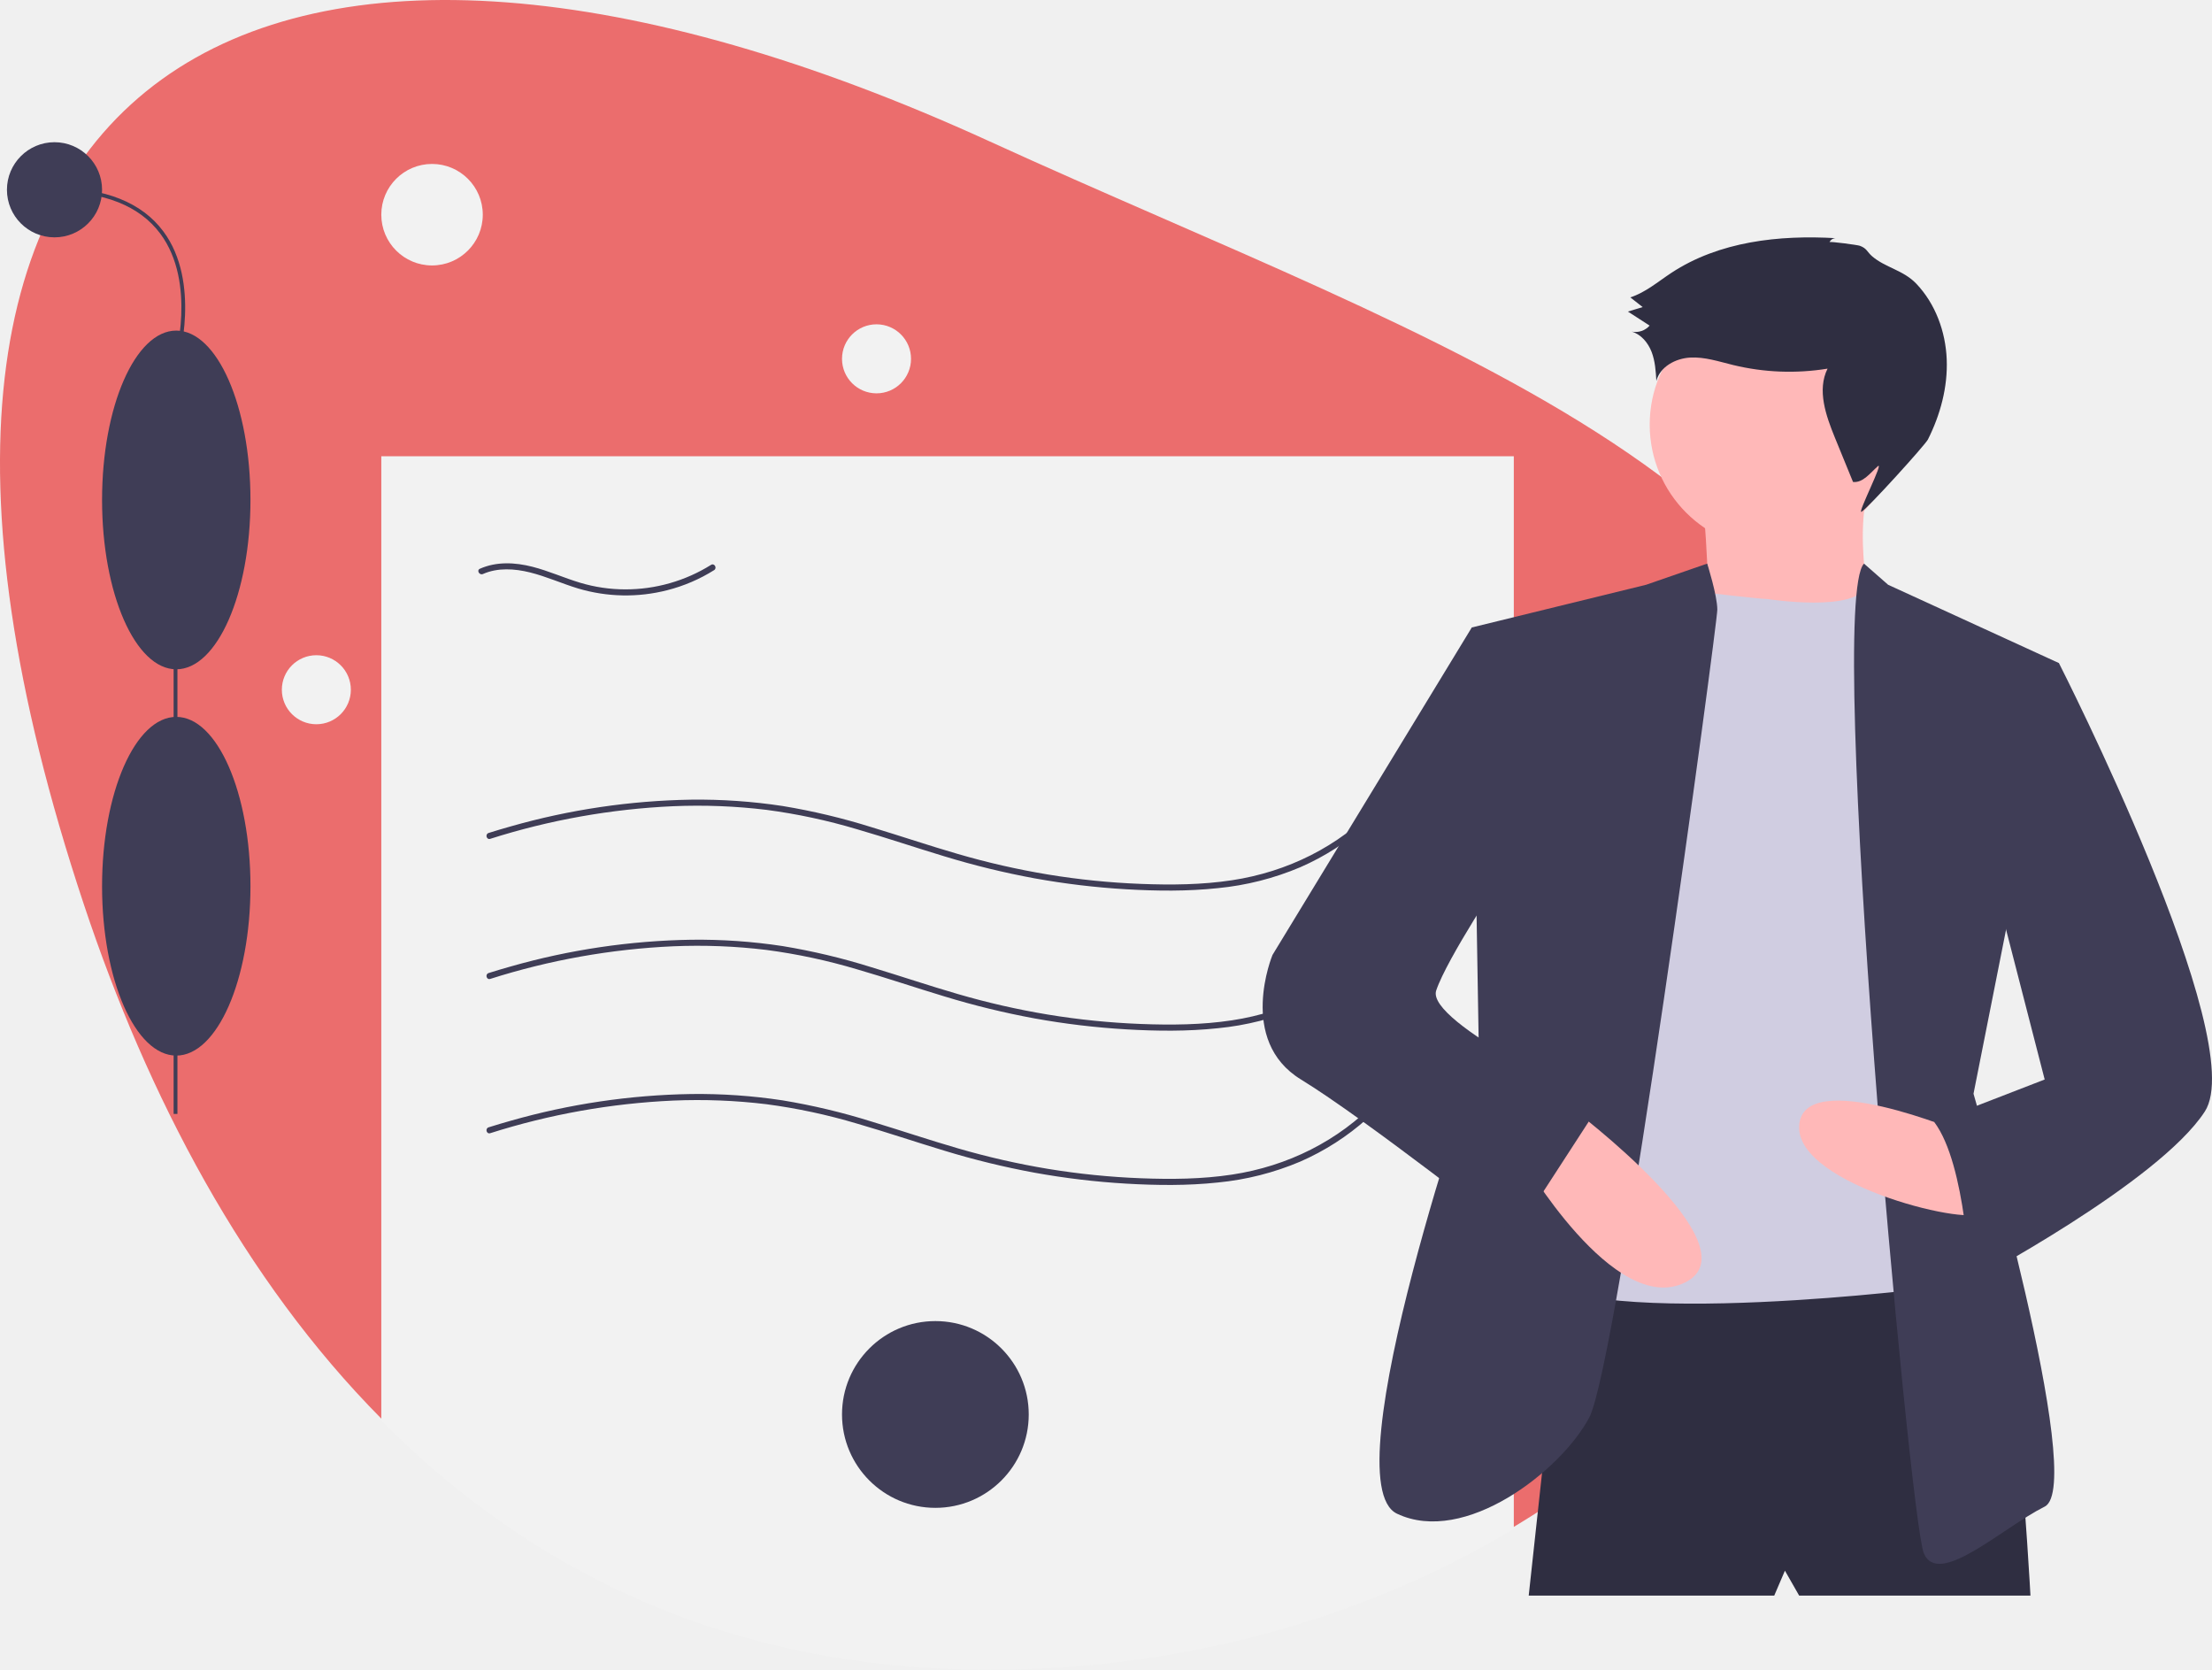
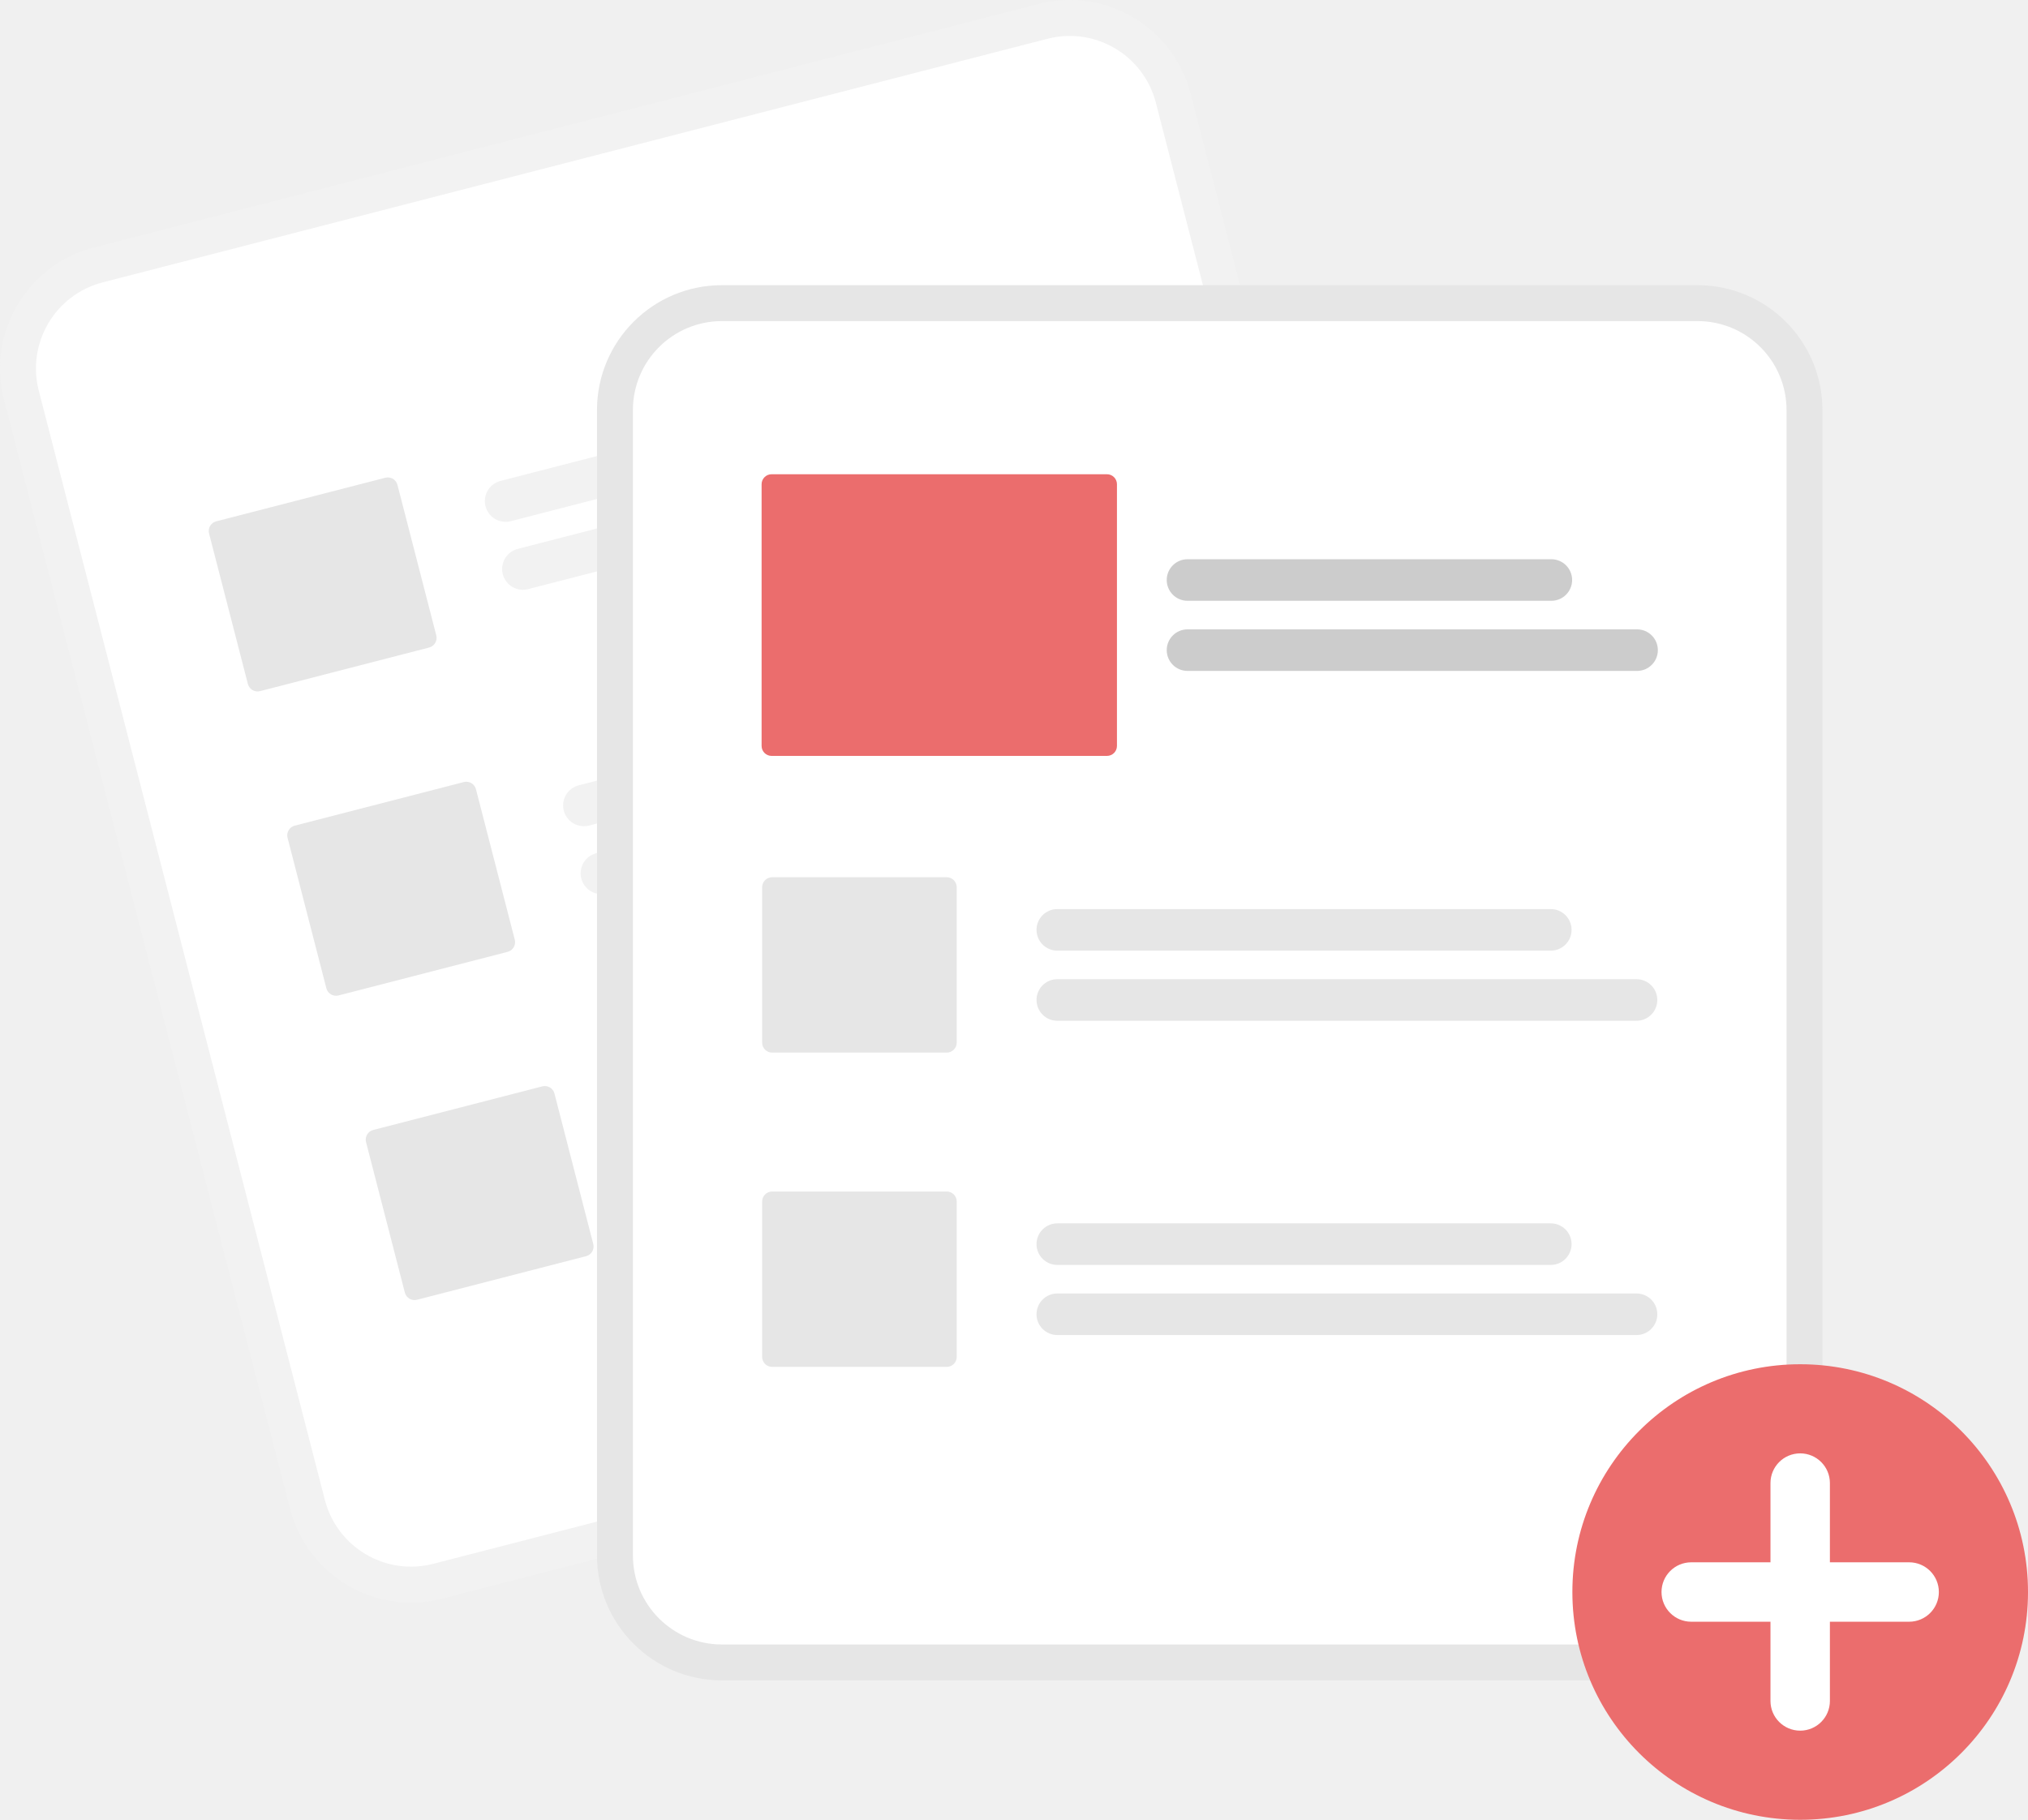
- <svg xmlns="http://www.w3.org/2000/svg" id="a36694c7-9e7e-4fa0-bd34-1ff06c34a584" data-name="Layer 1" width="1089.867" height="822.507" viewBox="0 0 1089.867 822.507">
-   <path d="M988.803,484.313c0,126.51-74.17,238.43-187.87,306.56-72.9,43.69-162.06,69.38-258.33,69.38-128.25,0-226.08-48.47-299.67-122.72-67.83-68.42-115.06-158.75-146.53-253.22-140.49-421.79,94.2-536.86,446.2-375.94C766.723,210.843,988.803,276.693,988.803,484.313Z" transform="translate(-55.06669 -38.74669)" fill="#eb6d6d" />
-   <path d="M800.933,263.503v528.37c-72.9,43.69-162.06,69.38-258.33,69.38-128.25,0-226.08-48.47-299.67-122.72v-475.03Z" transform="translate(-55.06669 -38.74669)" fill="#f2f2f2" />
-   <path d="M296.604,520.955a349.108,349.108,0,0,1,90.156-16.073,282.151,282.151,0,0,1,45.97,1.799,287.562,287.562,0,0,1,44.616,9.552c14.421,4.175,28.642,8.998,43.014,13.333a401.178,401.178,0,0,0,44.455,10.848,376.874,376.874,0,0,0,45.17,5.384c15.003.872,30.153,1.042,45.114-.556a138.026,138.026,0,0,0,40.59-10.289A123.971,123.971,0,0,0,728.701,513.779q3.672-3.278,7.066-6.845c1.335-1.395-.784-3.52-2.121-2.121-19.125,19.992-44.262,32.388-71.527,36.528-14.853,2.255-29.99,2.386-44.973,1.804a370.061,370.061,0,0,1-45.715-4.619A382.031,382.031,0,0,1,527.155,528.448c-14.288-4.139-28.381-8.912-42.619-13.215a320.728,320.728,0,0,0-43.879-10.454,275.938,275.938,0,0,0-45.019-3.125A344.201,344.201,0,0,0,306.666,514.83q-5.455,1.532-10.859,3.233c-1.836.576-1.052,3.473.798,2.893Z" transform="translate(-55.06669 -38.74669)" fill="#3f3d56" />
-   <path d="M296.604,596.955a349.108,349.108,0,0,1,90.156-16.073,282.151,282.151,0,0,1,45.97,1.799,287.562,287.562,0,0,1,44.616,9.552c14.421,4.175,28.642,8.998,43.014,13.333a401.178,401.178,0,0,0,44.455,10.848,376.874,376.874,0,0,0,45.17,5.384c15.003.872,30.153,1.042,45.114-.556a138.026,138.026,0,0,0,40.59-10.289A123.971,123.971,0,0,0,728.701,589.779q3.672-3.278,7.066-6.845c1.335-1.395-.784-3.52-2.121-2.121-19.125,19.992-44.262,32.388-71.527,36.528-14.853,2.255-29.99,2.386-44.973,1.804a370.061,370.061,0,0,1-45.715-4.619A382.031,382.031,0,0,1,527.155,604.448c-14.288-4.139-28.381-8.912-42.619-13.215a320.728,320.728,0,0,0-43.879-10.454,275.938,275.938,0,0,0-45.019-3.125A344.201,344.201,0,0,0,306.666,590.83q-5.455,1.532-10.859,3.233c-1.836.576-1.052,3.473.798,2.893Z" transform="translate(-55.06669 -38.74669)" fill="#3f3d56" />
-   <path d="M296.604,451.955a349.108,349.108,0,0,1,90.156-16.073,282.151,282.151,0,0,1,45.97,1.799,287.562,287.562,0,0,1,44.616,9.552c14.421,4.175,28.642,8.998,43.014,13.333a401.178,401.178,0,0,0,44.455,10.848,376.874,376.874,0,0,0,45.17,5.384c15.003.872,30.153,1.042,45.114-.556a138.026,138.026,0,0,0,40.59-10.289A123.971,123.971,0,0,0,728.701,444.779q3.672-3.278,7.066-6.845c1.335-1.395-.784-3.52-2.121-2.121-19.125,19.992-44.262,32.388-71.527,36.528-14.853,2.255-29.99,2.386-44.973,1.804A370.061,370.061,0,0,1,571.43,469.526,382.031,382.031,0,0,1,527.155,459.448c-14.288-4.139-28.381-8.912-42.619-13.215a320.728,320.728,0,0,0-43.879-10.454,275.938,275.938,0,0,0-45.019-3.125A344.201,344.201,0,0,0,306.666,445.83q-5.455,1.532-10.859,3.233c-1.836.576-1.052,3.473.798,2.893Z" transform="translate(-55.06669 -38.74669)" fill="#3f3d56" />
-   <path d="M293.03,321.496c7.258-3.216,15.573-2.655,23.106-.79,8.122,2.01,15.771,5.507,23.767,7.924a82.271,82.271,0,0,0,43.978.834,81.063,81.063,0,0,0,23.032-9.872c1.631-1.025.127-3.622-1.514-2.59a79.487,79.487,0,0,1-42.32,12.065,77.647,77.647,0,0,1-22.154-3.262c-7.937-2.38-15.525-5.835-23.566-7.884-8.519-2.171-17.655-2.642-25.844.986-1.762.78-.237,3.366,1.514,2.59Z" transform="translate(-55.06669 -38.74669)" fill="#3f3d56" />
-   <circle cx="460.867" cy="696.757" r="46" fill="#3f3d56" />
-   <circle cx="212.867" cy="105.757" r="25" fill="#f2f2f2" />
-   <circle cx="431.867" cy="176.757" r="17" fill="#f2f2f2" />
-   <circle cx="155.867" cy="339.757" r="17" fill="#f2f2f2" />
-   <rect x="85.547" y="213.464" width="1.875" height="335.244" fill="#3f3d56" />
-   <ellipse cx="86.846" cy="436.554" rx="36.557" ry="83.424" fill="#3f3d56" />
-   <ellipse cx="86.846" cy="246.272" rx="36.557" ry="83.424" fill="#3f3d56" />
-   <path d="M142.811,216.861l-1.796-.538c.114-.379,11.135-38.147-6.962-62.461-10.221-13.732-27.76-20.695-52.131-20.695v-1.875c24.999,0,43.046,7.219,53.64,21.457C154.219,177.825,142.927,216.473,142.811,216.861Z" transform="translate(-55.06669 -38.74669)" fill="#3f3d56" />
-   <circle cx="26.855" cy="93.483" r="23.434" fill="#3f3d56" />
-   <path d="M825.807,663.424,808.274,824.723H929.248l5.26-12.273,7.013,12.273h113.961s-8.766-166.559-24.546-171.819S825.807,663.424,825.807,663.424Z" transform="translate(-55.06669 -38.74669)" fill="#2f2e41" />
-   <circle cx="874.182" cy="209.157" r="61.364" fill="#ffb8b8" />
-   <path d="M894.183,286.475s5.26,56.104,0,59.611,84.156,1.753,84.156,1.753-12.273-50.844,0-75.39Z" transform="translate(-55.06669 -38.74669)" fill="#ffb8b8" />
-   <path d="M925.742,333.813s45.113,7.026,48.855-7.006l23.028,31.552,1.753,315.585s-187.598,22.792-194.611-14.026,71.883-327.858,71.883-327.858l19.862-1.286S922.235,333.813,925.742,333.813Z" transform="translate(-55.06669 -38.74669)" fill="#d0cde1" />
-   <path d="M896.214,316.375l-30.083,10.424-85.909,21.039,3.506,210.39s-73.637,210.39-40.325,226.169,80.65-21.039,94.676-47.338,63.117-390.975,63.117-397.988S896.214,316.375,896.214,316.375Z" transform="translate(-55.06669 -38.74669)" fill="#3f3d56" />
-   <path d="M973.47,316.375l11.882,10.424,84.156,38.572-42.078,212.143s56.104,192.858,35.065,203.377-52.598,40.325-59.611,22.792S954.575,335.756,973.47,316.375Z" transform="translate(-55.06669 -38.74669)" fill="#3f3d56" />
-   <path d="M1022.171,596.8s-78.896-33.312-80.65-3.506,89.416,50.844,89.416,42.078S1022.171,596.8,1022.171,596.8Z" transform="translate(-55.06669 -38.74669)" fill="#ffb8b8" />
-   <path d="M829.313,584.528s91.169,68.377,56.104,85.909-80.65-61.364-80.65-61.364Z" transform="translate(-55.06669 -38.74669)" fill="#ffb8b8" />
-   <path d="M956.491,158.015a3.385,3.385,0,0,1,3.257-1.933c-28.093-1.68-57.685,1.594-81.188,17.075-6.582,4.336-12.729,9.638-20.223,12.081l6.083,4.77-7.268,2.215,10.695,6.913a9.27,9.27,0,0,1-8.829,2.958c4.648,1.358,8.07,5.494,9.809,10.014s2.051,9.442,2.344,14.276c1.797-6.974,9.408-11.08,16.598-11.497s14.202,1.955,21.199,3.66a117.272,117.272,0,0,0,46.548,1.791c-5.256,10.549-.822,23.131,3.64,34.04L968.066,276.16c4.946.497,8.442-4.421,12.169-7.712,3.396-2.999-10.125,23.376-8.032,22.41,2.72-1.255,31.421-32.944,32.765-35.621,6.132-12.214,9.811-25.838,9.258-39.493s-5.55-27.318-14.963-37.227c-6.39-6.727-15.231-7.905-21.746-13.496-2.564-2.201-2.573-3.92-6.097-5.203C970.25,159.391,956.685,157.586,956.491,158.015Z" transform="translate(-55.06669 -38.74669)" fill="#2f2e41" />
-   <path d="M792.495,353.099,780.222,347.839,682.04,509.138s-17.533,42.078,14.026,61.364S801.261,647.645,801.261,647.645l42.078-64.87s-85.909-40.325-80.65-56.104,33.312-57.857,33.312-57.857Z" transform="translate(-55.06669 -38.74669)" fill="#3f3d56" />
-   <path d="M1046.716,361.865l22.792,3.506s94.676,185.845,71.883,220.91S1025.677,670.437,1025.677,670.437s-1.753-57.857-17.533-78.896l54.351-21.039-29.805-115.715Z" transform="translate(-55.06669 -38.74669)" fill="#3f3d56" />
+ <svg xmlns="http://www.w3.org/2000/svg" id="a14aeead-7a51-49c7-9dde-c662f5733ecb" data-name="Layer 1" width="782.044" height="701.88" viewBox="0 0 782.044 701.88">
+   <path d="M609.488,100.59l-25.446,6.562L270.537,187.999,245.091,194.561A48.179,48.179,0,0,0,210.508,253.179L320.849,681.056a48.179,48.179,0,0,0,58.618,34.583l.066-.017,364.265-93.937.066-.017a48.179,48.179,0,0,0,34.583-58.618l-110.341-427.877A48.179,48.179,0,0,0,609.488,100.59Z" transform="translate(-208.9778 -99.05999)" fill="#f2f2f2" />
+   <path d="M612.948,114.005l-30.139,7.772L278.69,200.204l-30.139,7.772a34.309,34.309,0,0,0-24.628,41.743l110.341,427.877a34.309,34.309,0,0,0,41.743,24.627l.066-.017,364.265-93.937.066-.017a34.309,34.309,0,0,0,24.627-41.743l-110.341-427.877A34.309,34.309,0,0,0,612.948,114.005Z" transform="translate(-208.9778 -99.05999)" fill="#fff" />
+   <path d="M590.19,252.563,405.917,300.084a8.014,8.014,0,0,1-4.002-15.52l184.273-47.52A8.014,8.014,0,0,1,590.19,252.563Z" transform="translate(-208.9778 -99.05999)" fill="#f2f2f2" />
+   <path d="M628.955,270.499,412.671,326.274a8.014,8.014,0,1,1-4.002-15.52l216.284-55.775a8.014,8.014,0,0,1,4.002,15.52Z" transform="translate(-208.9778 -99.05999)" fill="#f2f2f2" />
+   <path d="M620.458,369.937l-184.273,47.52a8.014,8.014,0,1,1-4.002-15.52l184.273-47.52a8.014,8.014,0,1,1,4.002,15.52Z" transform="translate(-208.9778 -99.05999)" fill="#f2f2f2" />
+   <path d="M659.223,387.873l-216.284,55.775a8.014,8.014,0,1,1-4.002-15.52l216.284-55.775a8.014,8.014,0,0,1,4.002,15.52Z" transform="translate(-208.9778 -99.05999)" fill="#f2f2f2" />
+   <path d="M650.727,487.31l-184.273,47.52a8.014,8.014,0,0,1-4.002-15.52l184.273-47.52a8.014,8.014,0,0,1,4.002,15.52Z" transform="translate(-208.9778 -99.05999)" fill="#f2f2f2" />
+   <path d="M689.492,505.246l-216.284,55.775a8.014,8.014,0,1,1-4.002-15.52l216.284-55.775a8.014,8.014,0,0,1,4.002,15.52Z" transform="translate(-208.9778 -99.05999)" fill="#f2f2f2" />
+   <path d="M374.459,348.809l-65.212,16.817a3.847,3.847,0,0,1-4.681-2.761L289.596,304.816a3.847,3.847,0,0,1,2.761-4.681l65.212-16.817a3.847,3.847,0,0,1,4.681,2.761l14.969,58.048A3.847,3.847,0,0,1,374.459,348.809Z" transform="translate(-208.9778 -99.05999)" fill="#e6e6e6" />
+   <path d="M404.727,466.182l-65.212,16.817a3.847,3.847,0,0,1-4.681-2.761l-14.969-58.048A3.847,3.847,0,0,1,322.626,417.509l65.212-16.817a3.847,3.847,0,0,1,4.681,2.761l14.969,58.048A3.847,3.847,0,0,1,404.727,466.182Z" transform="translate(-208.9778 -99.05999)" fill="#e6e6e6" />
+   <path d="M434.995,583.556l-65.212,16.817a3.847,3.847,0,0,1-4.681-2.761l-14.969-58.048a3.847,3.847,0,0,1,2.761-4.681l65.212-16.817a3.847,3.847,0,0,1,4.681,2.761l14.969,58.048A3.847,3.847,0,0,1,434.995,583.556Z" transform="translate(-208.9778 -99.05999)" fill="#e6e6e6" />
+   <path d="M863.636,209.052H487.318a48.179,48.179,0,0,0-48.125,48.125V699.053a48.179,48.179,0,0,0,48.125,48.125H863.636a48.179,48.179,0,0,0,48.125-48.125V257.177A48.179,48.179,0,0,0,863.636,209.052Z" transform="translate(-208.9778 -99.05999)" fill="#e6e6e6" />
+   <path d="M863.637,222.906H487.318a34.309,34.309,0,0,0-34.271,34.271V699.053a34.309,34.309,0,0,0,34.271,34.271H863.637a34.309,34.309,0,0,0,34.271-34.271V257.177A34.309,34.309,0,0,0,863.637,222.906Z" transform="translate(-208.9778 -99.05999)" fill="#fff" />
+   <circle cx="694.194" cy="614.03" r="87.85" fill="#eb6d6d" />
+   <path d="M945.187,701.631H914.631V671.074a11.459,11.459,0,0,0-22.918,0v30.557H861.156a11.459,11.459,0,0,0,0,22.918h30.557V755.105a11.459,11.459,0,1,0,22.918,0V724.548h30.557a11.459,11.459,0,0,0,0-22.918Z" transform="translate(-208.9778 -99.05999)" fill="#fff" />
+   <path d="M807.001,465.716H616.699a8.014,8.014,0,1,1,0-16.028H807.001a8.014,8.014,0,0,1,0,16.028Z" transform="translate(-208.9778 -99.05999)" fill="#e6e6e6" />
+   <path d="M840.059,492.763H616.699a8.014,8.014,0,1,1,0-16.028H840.059a8.014,8.014,0,1,1,0,16.028Z" transform="translate(-208.9778 -99.05999)" fill="#e6e6e6" />
+   <path d="M807.001,586.929H616.699a8.014,8.014,0,1,1,0-16.028H807.001a8.014,8.014,0,0,1,0,16.028Z" transform="translate(-208.9778 -99.05999)" fill="#e6e6e6" />
+   <path d="M840.059,613.977H616.699a8.014,8.014,0,1,1,0-16.028H840.059a8.014,8.014,0,1,1,0,16.028Z" transform="translate(-208.9778 -99.05999)" fill="#e6e6e6" />
+   <path d="M574.07,505.042H506.724a3.847,3.847,0,0,1-3.843-3.843V441.252a3.847,3.847,0,0,1,3.843-3.843h67.346a3.847,3.847,0,0,1,3.843,3.843v59.947A3.847,3.847,0,0,1,574.07,505.042Z" transform="translate(-208.9778 -99.05999)" fill="#e6e6e6" />
+   <path d="M574.07,626.255H506.724a3.847,3.847,0,0,1-3.843-3.843V562.465a3.847,3.847,0,0,1,3.843-3.843h67.346a3.847,3.847,0,0,1,3.843,3.843v59.947A3.847,3.847,0,0,1,574.07,626.255Z" transform="translate(-208.9778 -99.05999)" fill="#e6e6e6" />
+   <path d="M807.212,330.781H666.91a8.014,8.014,0,0,1,0-16.028H807.212a8.014,8.014,0,0,1,0,16.028Z" transform="translate(-208.9778 -99.05999)" fill="#ccc" />
+   <path d="M840.27,357.829H666.91a8.014,8.014,0,1,1,0-16.028h173.36a8.014,8.014,0,0,1,0,16.028Z" transform="translate(-208.9778 -99.05999)" fill="#ccc" />
+   <path d="M635.859,390.607H506.513a3.847,3.847,0,0,1-3.843-3.843V285.817a3.847,3.847,0,0,1,3.843-3.843H635.859a3.847,3.847,0,0,1,3.843,3.843V386.764A3.847,3.847,0,0,1,635.859,390.607Z" transform="translate(-208.9778 -99.05999)" fill="#eb6d6d" />
</svg>
